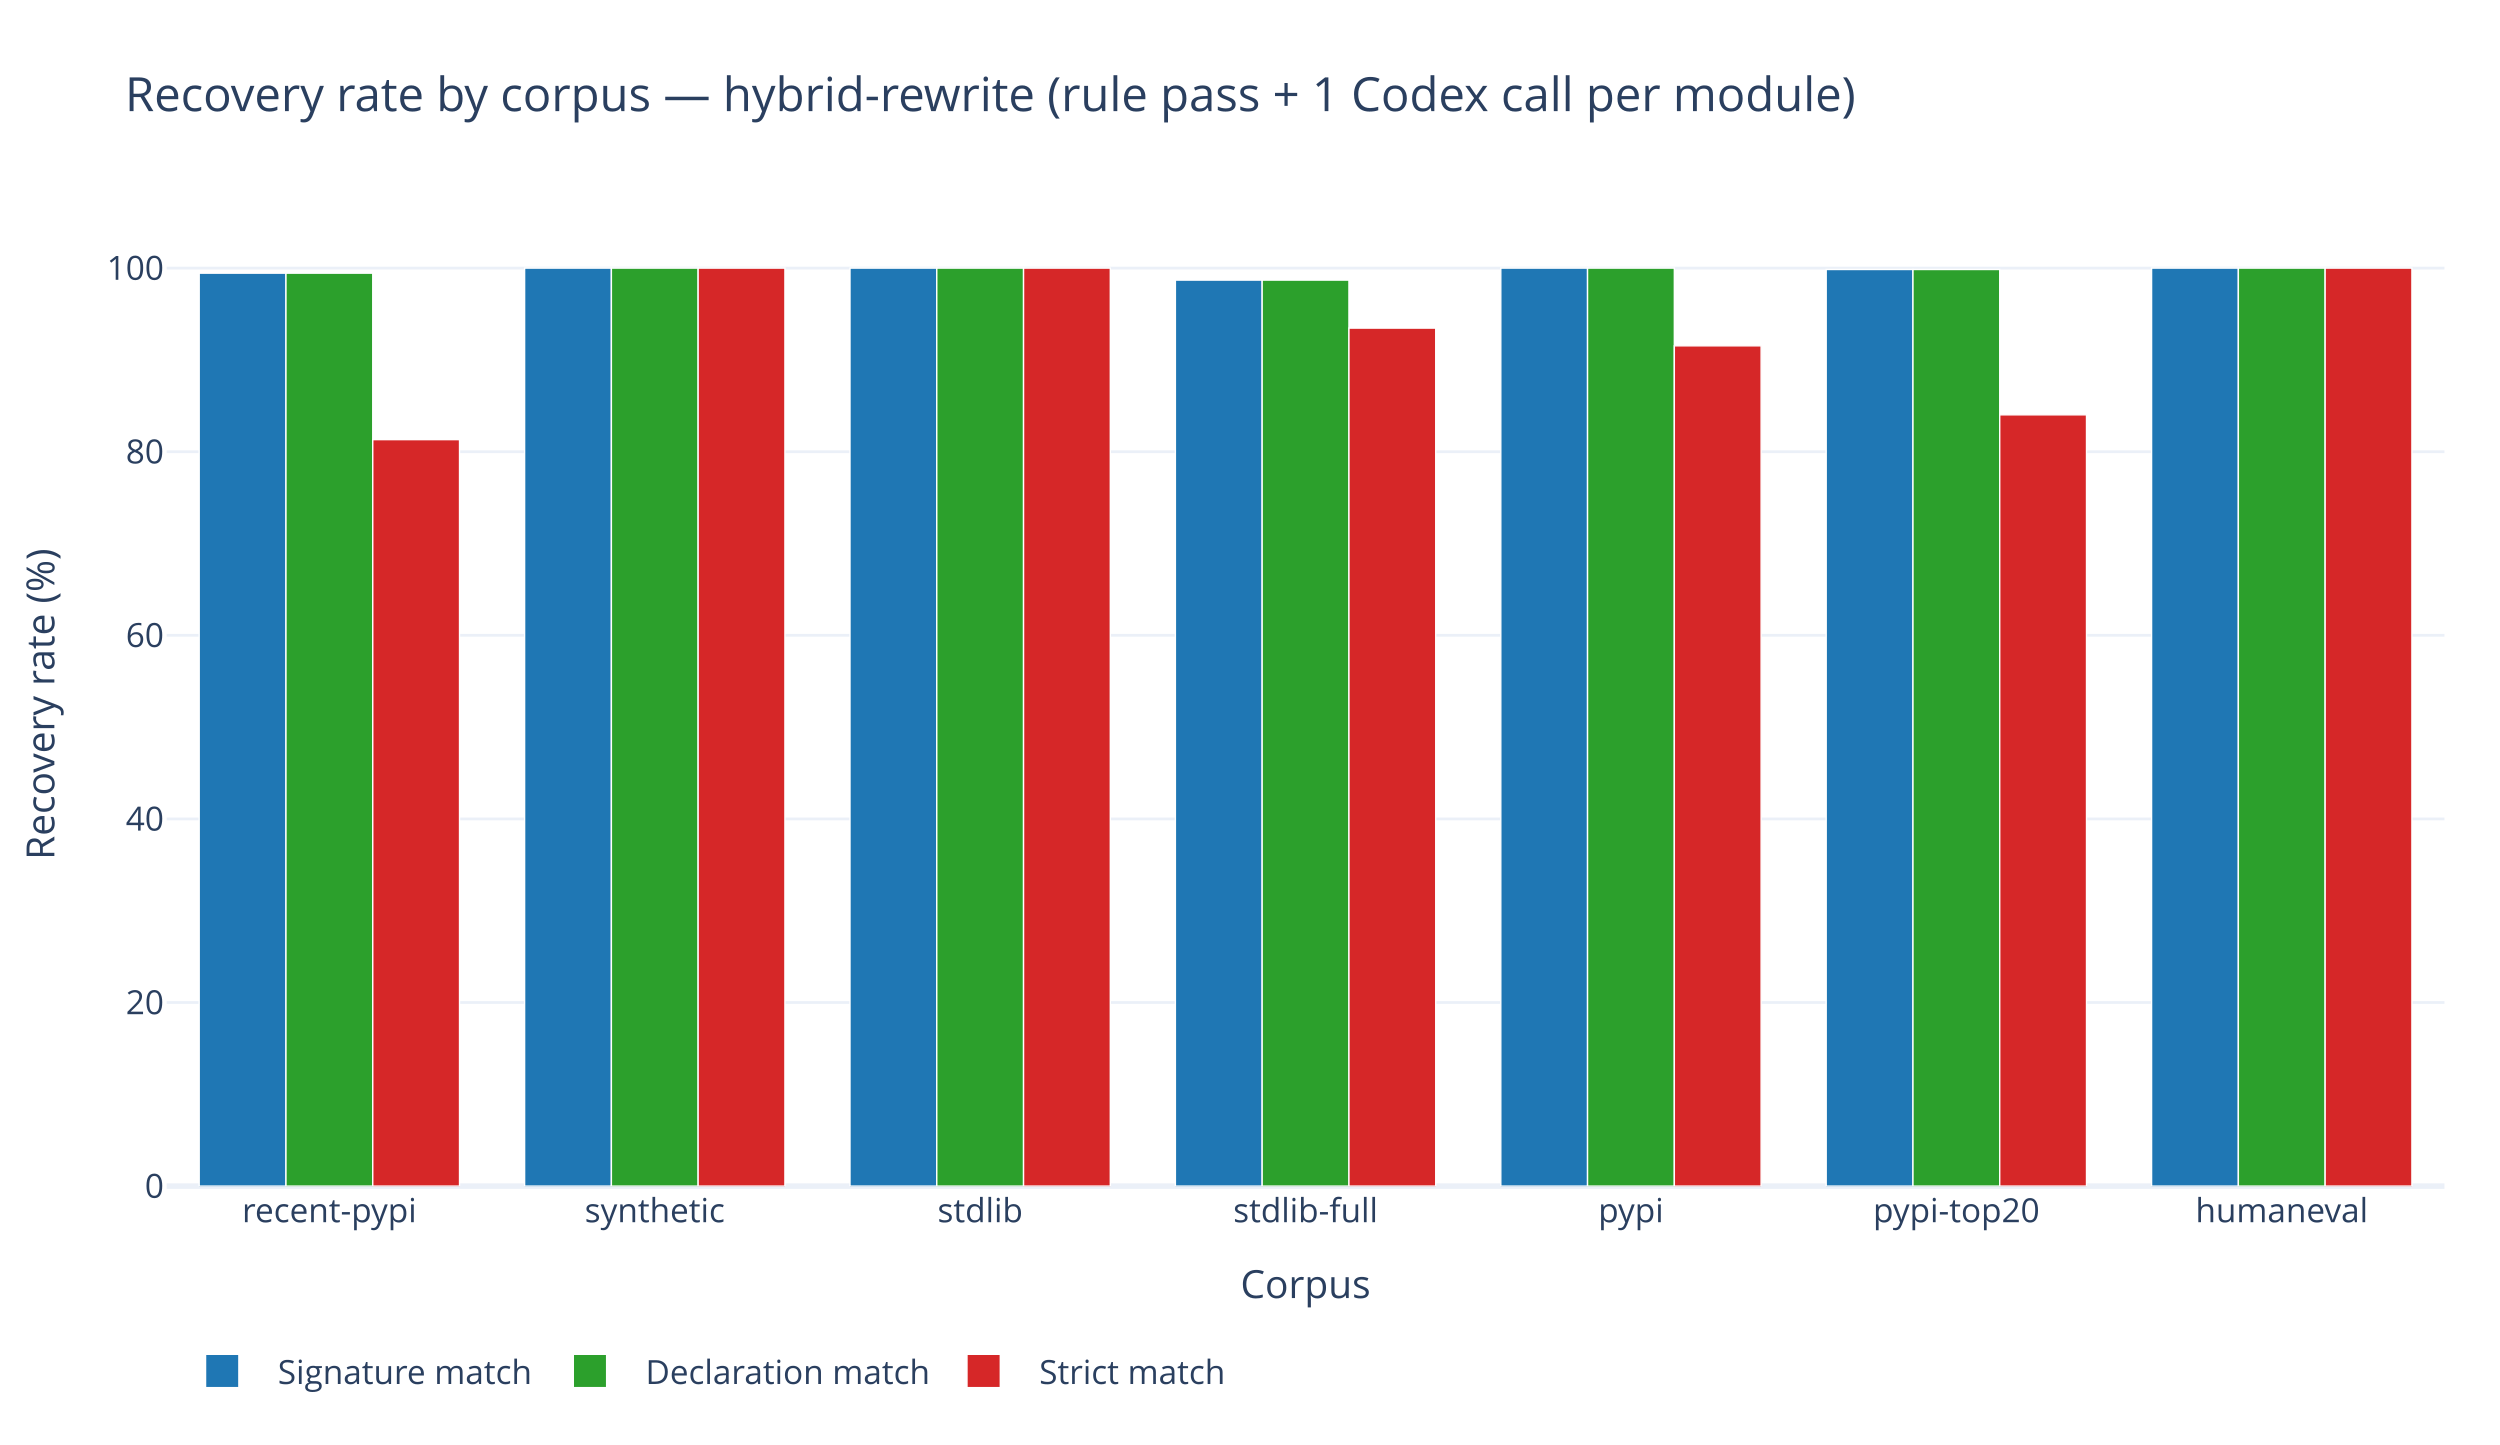
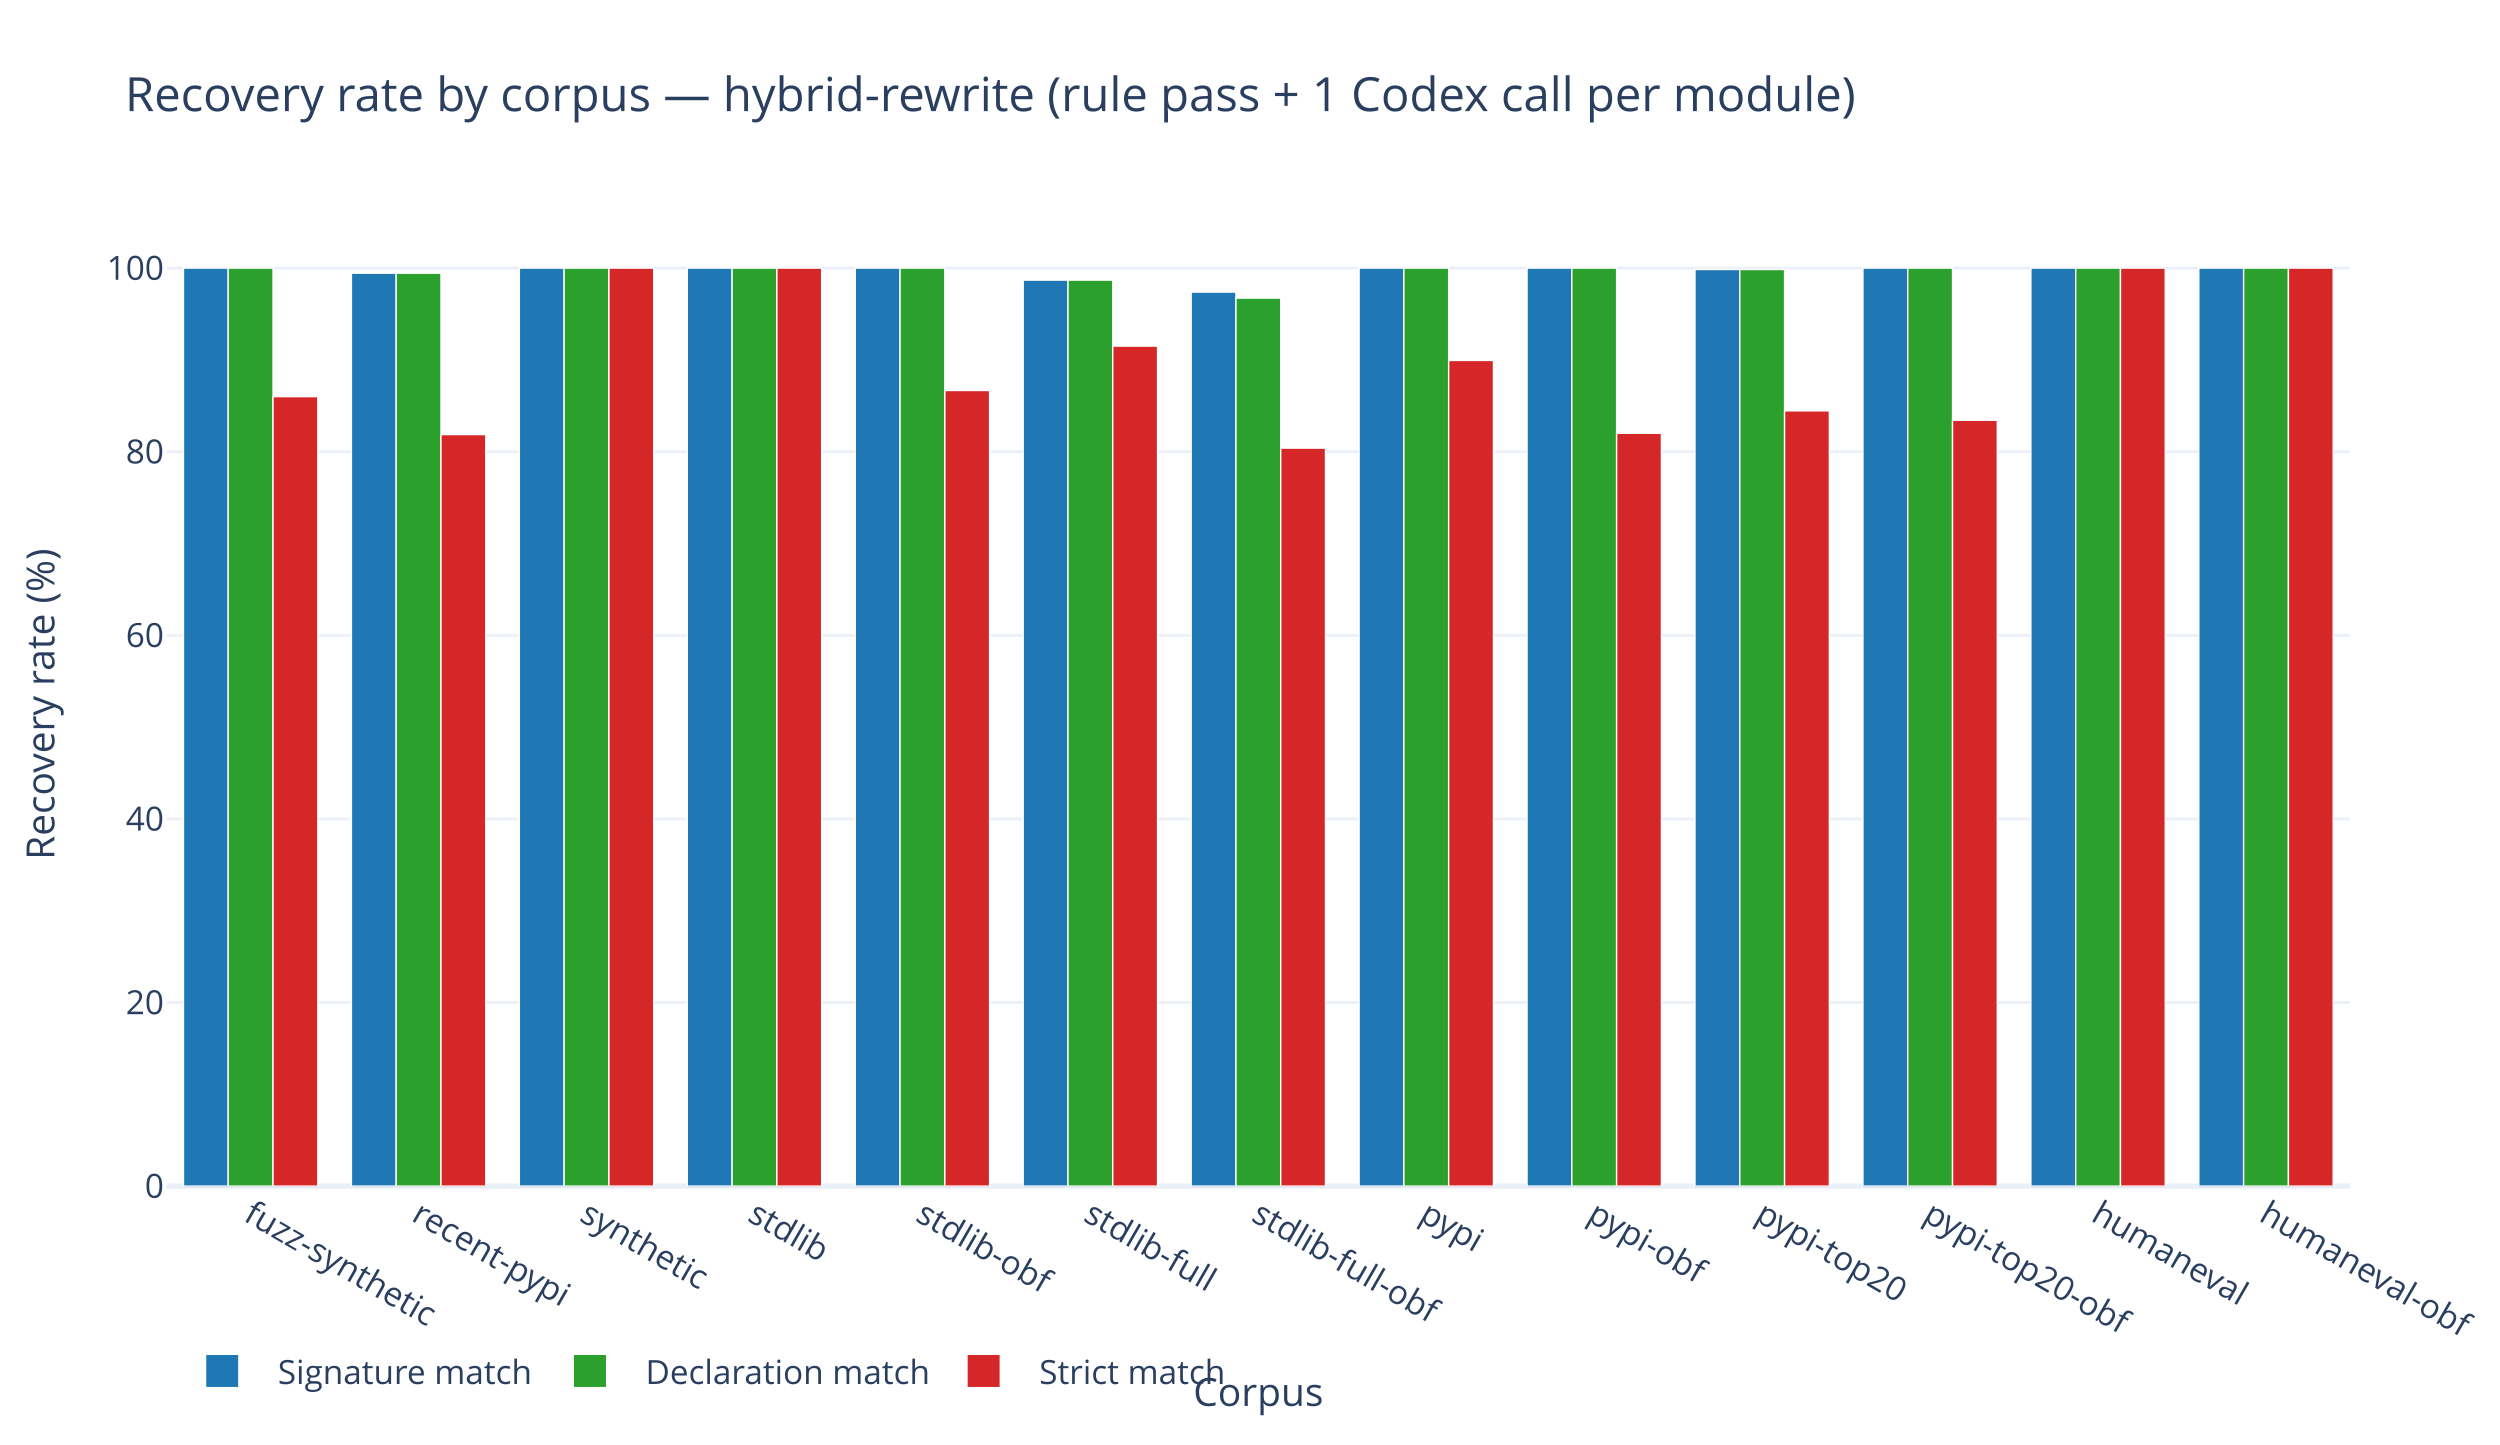
<svg xmlns="http://www.w3.org/2000/svg" class="main-svg" width="900" height="520" style="" viewBox="0 0 900 520">
  <rect x="0" y="0" width="900" height="520" style="fill: rgb(255, 255, 255); fill-opacity: 1;" />
  <defs id="svgid-935b01158164">
    <g class="clips">
      <clipPath id="svgid-1d72b704089a" class="plotclip">
-         <rect width="820" height="347" />
+         <rect width="786" height="347" />
      </clipPath>
      <clipPath class="axesclip" id="svgid-0afeaca3d79d">
-         <rect x="60" y="0" width="820" height="520" />
+         <rect x="60" y="0" width="786" height="520" />
      </clipPath>
      <clipPath class="axesclip" id="svgid-005ded4e91d3">
        <rect x="0" y="80" width="900" height="347" />
      </clipPath>
      <clipPath class="axesclip" id="svgid-46a0463554e4">
-         <rect x="60" y="80" width="820" height="347" />
+         <rect x="60" y="80" width="786" height="347" />
      </clipPath>
    </g>
    <g class="gradients" />
    <g class="patterns" />
  </defs>
  <g class="bglayer" />
  <g class="layer-below">
    <g class="imagelayer" />
    <g class="shapelayer" />
  </g>
  <g class="cartesianlayer">
    <g class="subplot xy">
      <g class="layer-subplot">
        <g class="shapelayer" />
        <g class="imagelayer" />
      </g>
      <g class="minor-gridlayer">
        <g class="x" />
        <g class="y" />
      </g>
      <g class="gridlayer">
        <g class="x" />
        <g class="y">
-           <path class="ygrid crisp" transform="translate(0,360.9)" d="M60,0h820" style="stroke: rgb(235, 240, 248); stroke-opacity: 1; stroke-width: 1px;" />
-           <path class="ygrid crisp" transform="translate(0,294.81)" d="M60,0h820" style="stroke: rgb(235, 240, 248); stroke-opacity: 1; stroke-width: 1px;" />
-           <path class="ygrid crisp" transform="translate(0,228.71)" d="M60,0h820" style="stroke: rgb(235, 240, 248); stroke-opacity: 1; stroke-width: 1px;" />
-           <path class="ygrid crisp" transform="translate(0,162.62)" d="M60,0h820" style="stroke: rgb(235, 240, 248); stroke-opacity: 1; stroke-width: 1px;" />
-           <path class="ygrid crisp" transform="translate(0,96.52)" d="M60,0h820" style="stroke: rgb(235, 240, 248); stroke-opacity: 1; stroke-width: 1px;" />
+           <path class="ygrid crisp" transform="translate(0,360.9)" d="M60,0h786" style="stroke: rgb(235, 240, 248); stroke-opacity: 1; stroke-width: 1px;" />
+           <path class="ygrid crisp" transform="translate(0,294.81)" d="M60,0h786" style="stroke: rgb(235, 240, 248); stroke-opacity: 1; stroke-width: 1px;" />
+           <path class="ygrid crisp" transform="translate(0,228.71)" d="M60,0h786" style="stroke: rgb(235, 240, 248); stroke-opacity: 1; stroke-width: 1px;" />
+           <path class="ygrid crisp" transform="translate(0,162.62)" d="M60,0h786" style="stroke: rgb(235, 240, 248); stroke-opacity: 1; stroke-width: 1px;" />
+           <path class="ygrid crisp" transform="translate(0,96.52)" d="M60,0h786" style="stroke: rgb(235, 240, 248); stroke-opacity: 1; stroke-width: 1px;" />
        </g>
      </g>
      <g class="zerolinelayer">
-         <path class="yzl zl crisp" transform="translate(0,427)" d="M60,0h820" style="stroke: rgb(235, 240, 248); stroke-opacity: 1; stroke-width: 2px;" />
+         <path class="yzl zl crisp" transform="translate(0,427)" d="M60,0h786" style="stroke: rgb(235, 240, 248); stroke-opacity: 1; stroke-width: 2px;" />
      </g>
      <g class="layer-between">
        <g class="shapelayer" />
        <g class="imagelayer" />
      </g>
      <path class="xlines-below" />
      <path class="ylines-below" />
      <g class="overlines-below" />
      <g class="xaxislayer-below" />
      <g class="yaxislayer-below" />
      <g class="overaxes-below" />
      <g class="overplot">
        <g class="xy" transform="translate(60,80)" clip-path="url(#svgid-1d72b704089a)">
          <g class="barlayer mlayer">
            <g class="trace bars" style="opacity: 1;">
              <g class="points">
                <g class="point">
-                   <path d="M11.71,347V18.34H42.95V347Z" style="vector-effect: none; opacity: 1; stroke-width: 0.5px; fill: rgb(31, 119, 180); fill-opacity: 1; stroke: rgb(255, 255, 255); stroke-opacity: 1;" />
-                 </g>
-                 <g class="point">
-                   <path d="M128.86,347V16.52H160.1V347Z" style="vector-effect: none; opacity: 1; stroke-width: 0.5px; fill: rgb(31, 119, 180); fill-opacity: 1; stroke: rgb(255, 255, 255); stroke-opacity: 1;" />
-                 </g>
-                 <g class="point">
-                   <path d="M246,347V16.52H277.24V347Z" style="vector-effect: none; opacity: 1; stroke-width: 0.5px; fill: rgb(31, 119, 180); fill-opacity: 1; stroke: rgb(255, 255, 255); stroke-opacity: 1;" />
-                 </g>
-                 <g class="point">
-                   <path d="M363.14,347V20.84H394.38V347Z" style="vector-effect: none; opacity: 1; stroke-width: 0.5px; fill: rgb(31, 119, 180); fill-opacity: 1; stroke: rgb(255, 255, 255); stroke-opacity: 1;" />
-                 </g>
-                 <g class="point">
-                   <path d="M480.29,347V16.52H511.52V347Z" style="vector-effect: none; opacity: 1; stroke-width: 0.5px; fill: rgb(31, 119, 180); fill-opacity: 1; stroke: rgb(255, 255, 255); stroke-opacity: 1;" />
-                 </g>
-                 <g class="point">
-                   <path d="M597.43,347V17.01H628.67V347Z" style="vector-effect: none; opacity: 1; stroke-width: 0.5px; fill: rgb(31, 119, 180); fill-opacity: 1; stroke: rgb(255, 255, 255); stroke-opacity: 1;" />
-                 </g>
-                 <g class="point">
-                   <path d="M714.57,347V16.52H745.81V347Z" style="vector-effect: none; opacity: 1; stroke-width: 0.5px; fill: rgb(31, 119, 180); fill-opacity: 1; stroke: rgb(255, 255, 255); stroke-opacity: 1;" />
+                   <path d="M6.05,347V16.52H22.17V347Z" style="vector-effect: none; opacity: 1; stroke-width: 0.5px; fill: rgb(31, 119, 180); fill-opacity: 1; stroke: rgb(255, 255, 255); stroke-opacity: 1;" />
+                 </g>
+                 <g class="point">
+                   <path d="M66.51,347V18.34H82.63V347Z" style="vector-effect: none; opacity: 1; stroke-width: 0.5px; fill: rgb(31, 119, 180); fill-opacity: 1; stroke: rgb(255, 255, 255); stroke-opacity: 1;" />
+                 </g>
+                 <g class="point">
+                   <path d="M126.97,347V16.52H143.09V347Z" style="vector-effect: none; opacity: 1; stroke-width: 0.5px; fill: rgb(31, 119, 180); fill-opacity: 1; stroke: rgb(255, 255, 255); stroke-opacity: 1;" />
+                 </g>
+                 <g class="point">
+                   <path d="M187.43,347V16.52H203.55V347Z" style="vector-effect: none; opacity: 1; stroke-width: 0.5px; fill: rgb(31, 119, 180); fill-opacity: 1; stroke: rgb(255, 255, 255); stroke-opacity: 1;" />
+                 </g>
+                 <g class="point">
+                   <path d="M247.89,347V16.52H264.02V347Z" style="vector-effect: none; opacity: 1; stroke-width: 0.5px; fill: rgb(31, 119, 180); fill-opacity: 1; stroke: rgb(255, 255, 255); stroke-opacity: 1;" />
+                 </g>
+                 <g class="point">
+                   <path d="M308.35,347V20.84H324.48V347Z" style="vector-effect: none; opacity: 1; stroke-width: 0.5px; fill: rgb(31, 119, 180); fill-opacity: 1; stroke: rgb(255, 255, 255); stroke-opacity: 1;" />
+                 </g>
+                 <g class="point">
+                   <path d="M368.82,347V25.16H384.94V347Z" style="vector-effect: none; opacity: 1; stroke-width: 0.5px; fill: rgb(31, 119, 180); fill-opacity: 1; stroke: rgb(255, 255, 255); stroke-opacity: 1;" />
+                 </g>
+                 <g class="point">
+                   <path d="M429.28,347V16.52H445.4V347Z" style="vector-effect: none; opacity: 1; stroke-width: 0.5px; fill: rgb(31, 119, 180); fill-opacity: 1; stroke: rgb(255, 255, 255); stroke-opacity: 1;" />
+                 </g>
+                 <g class="point">
+                   <path d="M489.74,347V16.52H505.86V347Z" style="vector-effect: none; opacity: 1; stroke-width: 0.5px; fill: rgb(31, 119, 180); fill-opacity: 1; stroke: rgb(255, 255, 255); stroke-opacity: 1;" />
+                 </g>
+                 <g class="point">
+                   <path d="M550.2,347V17.01H566.32V347Z" style="vector-effect: none; opacity: 1; stroke-width: 0.5px; fill: rgb(31, 119, 180); fill-opacity: 1; stroke: rgb(255, 255, 255); stroke-opacity: 1;" />
+                 </g>
+                 <g class="point">
+                   <path d="M610.66,347V16.52H626.78V347Z" style="vector-effect: none; opacity: 1; stroke-width: 0.5px; fill: rgb(31, 119, 180); fill-opacity: 1; stroke: rgb(255, 255, 255); stroke-opacity: 1;" />
+                 </g>
+                 <g class="point">
+                   <path d="M671.12,347V16.52H687.25V347Z" style="vector-effect: none; opacity: 1; stroke-width: 0.5px; fill: rgb(31, 119, 180); fill-opacity: 1; stroke: rgb(255, 255, 255); stroke-opacity: 1;" />
+                 </g>
+                 <g class="point">
+                   <path d="M731.58,347V16.52H747.71V347Z" style="vector-effect: none; opacity: 1; stroke-width: 0.5px; fill: rgb(31, 119, 180); fill-opacity: 1; stroke: rgb(255, 255, 255); stroke-opacity: 1;" />
                </g>
              </g>
            </g>
            <g class="trace bars" style="opacity: 1;">
              <g class="points">
                <g class="point">
-                   <path d="M42.95,347V18.34H74.19V347Z" style="vector-effect: none; opacity: 1; stroke-width: 0.5px; fill: rgb(44, 160, 44); fill-opacity: 1; stroke: rgb(255, 255, 255); stroke-opacity: 1;" />
-                 </g>
-                 <g class="point">
-                   <path d="M160.1,347V16.52H191.33V347Z" style="vector-effect: none; opacity: 1; stroke-width: 0.5px; fill: rgb(44, 160, 44); fill-opacity: 1; stroke: rgb(255, 255, 255); stroke-opacity: 1;" />
-                 </g>
-                 <g class="point">
-                   <path d="M277.24,347V16.52H308.48V347Z" style="vector-effect: none; opacity: 1; stroke-width: 0.5px; fill: rgb(44, 160, 44); fill-opacity: 1; stroke: rgb(255, 255, 255); stroke-opacity: 1;" />
-                 </g>
-                 <g class="point">
-                   <path d="M394.38,347V20.84H425.62V347Z" style="vector-effect: none; opacity: 1; stroke-width: 0.5px; fill: rgb(44, 160, 44); fill-opacity: 1; stroke: rgb(255, 255, 255); stroke-opacity: 1;" />
-                 </g>
-                 <g class="point">
-                   <path d="M511.52,347V16.52H542.76V347Z" style="vector-effect: none; opacity: 1; stroke-width: 0.5px; fill: rgb(44, 160, 44); fill-opacity: 1; stroke: rgb(255, 255, 255); stroke-opacity: 1;" />
-                 </g>
-                 <g class="point">
-                   <path d="M628.67,347V17.01H659.9V347Z" style="vector-effect: none; opacity: 1; stroke-width: 0.5px; fill: rgb(44, 160, 44); fill-opacity: 1; stroke: rgb(255, 255, 255); stroke-opacity: 1;" />
-                 </g>
-                 <g class="point">
-                   <path d="M745.81,347V16.52H777.05V347Z" style="vector-effect: none; opacity: 1; stroke-width: 0.5px; fill: rgb(44, 160, 44); fill-opacity: 1; stroke: rgb(255, 255, 255); stroke-opacity: 1;" />
+                   <path d="M22.17,347V16.52H38.29V347Z" style="vector-effect: none; opacity: 1; stroke-width: 0.5px; fill: rgb(44, 160, 44); fill-opacity: 1; stroke: rgb(255, 255, 255); stroke-opacity: 1;" />
+                 </g>
+                 <g class="point">
+                   <path d="M82.63,347V18.34H98.75V347Z" style="vector-effect: none; opacity: 1; stroke-width: 0.5px; fill: rgb(44, 160, 44); fill-opacity: 1; stroke: rgb(255, 255, 255); stroke-opacity: 1;" />
+                 </g>
+                 <g class="point">
+                   <path d="M143.09,347V16.52H159.22V347Z" style="vector-effect: none; opacity: 1; stroke-width: 0.5px; fill: rgb(44, 160, 44); fill-opacity: 1; stroke: rgb(255, 255, 255); stroke-opacity: 1;" />
+                 </g>
+                 <g class="point">
+                   <path d="M203.55,347V16.52H219.68V347Z" style="vector-effect: none; opacity: 1; stroke-width: 0.5px; fill: rgb(44, 160, 44); fill-opacity: 1; stroke: rgb(255, 255, 255); stroke-opacity: 1;" />
+                 </g>
+                 <g class="point">
+                   <path d="M264.02,347V16.52H280.14V347Z" style="vector-effect: none; opacity: 1; stroke-width: 0.5px; fill: rgb(44, 160, 44); fill-opacity: 1; stroke: rgb(255, 255, 255); stroke-opacity: 1;" />
+                 </g>
+                 <g class="point">
+                   <path d="M324.48,347V20.84H340.6V347Z" style="vector-effect: none; opacity: 1; stroke-width: 0.5px; fill: rgb(44, 160, 44); fill-opacity: 1; stroke: rgb(255, 255, 255); stroke-opacity: 1;" />
+                 </g>
+                 <g class="point">
+                   <path d="M384.94,347V27.32H401.06V347Z" style="vector-effect: none; opacity: 1; stroke-width: 0.5px; fill: rgb(44, 160, 44); fill-opacity: 1; stroke: rgb(255, 255, 255); stroke-opacity: 1;" />
+                 </g>
+                 <g class="point">
+                   <path d="M445.4,347V16.52H461.52V347Z" style="vector-effect: none; opacity: 1; stroke-width: 0.5px; fill: rgb(44, 160, 44); fill-opacity: 1; stroke: rgb(255, 255, 255); stroke-opacity: 1;" />
+                 </g>
+                 <g class="point">
+                   <path d="M505.86,347V16.52H521.98V347Z" style="vector-effect: none; opacity: 1; stroke-width: 0.5px; fill: rgb(44, 160, 44); fill-opacity: 1; stroke: rgb(255, 255, 255); stroke-opacity: 1;" />
+                 </g>
+                 <g class="point">
+                   <path d="M566.32,347V17.01H582.45V347Z" style="vector-effect: none; opacity: 1; stroke-width: 0.5px; fill: rgb(44, 160, 44); fill-opacity: 1; stroke: rgb(255, 255, 255); stroke-opacity: 1;" />
+                 </g>
+                 <g class="point">
+                   <path d="M626.78,347V16.52H642.91V347Z" style="vector-effect: none; opacity: 1; stroke-width: 0.5px; fill: rgb(44, 160, 44); fill-opacity: 1; stroke: rgb(255, 255, 255); stroke-opacity: 1;" />
+                 </g>
+                 <g class="point">
+                   <path d="M687.25,347V16.52H703.37V347Z" style="vector-effect: none; opacity: 1; stroke-width: 0.5px; fill: rgb(44, 160, 44); fill-opacity: 1; stroke: rgb(255, 255, 255); stroke-opacity: 1;" />
+                 </g>
+                 <g class="point">
+                   <path d="M747.71,347V16.52H763.83V347Z" style="vector-effect: none; opacity: 1; stroke-width: 0.5px; fill: rgb(44, 160, 44); fill-opacity: 1; stroke: rgb(255, 255, 255); stroke-opacity: 1;" />
                </g>
              </g>
            </g>
            <g class="trace bars" style="opacity: 1;">
              <g class="points">
                <g class="point">
-                   <path d="M74.19,347V78.26H105.43V347Z" style="vector-effect: none; opacity: 1; stroke-width: 0.5px; fill: rgb(214, 39, 40); fill-opacity: 1; stroke: rgb(255, 255, 255); stroke-opacity: 1;" />
-                 </g>
-                 <g class="point">
-                   <path d="M191.33,347V16.52H222.57V347Z" style="vector-effect: none; opacity: 1; stroke-width: 0.5px; fill: rgb(214, 39, 40); fill-opacity: 1; stroke: rgb(255, 255, 255); stroke-opacity: 1;" />
-                 </g>
-                 <g class="point">
-                   <path d="M308.48,347V16.52H339.71V347Z" style="vector-effect: none; opacity: 1; stroke-width: 0.5px; fill: rgb(214, 39, 40); fill-opacity: 1; stroke: rgb(255, 255, 255); stroke-opacity: 1;" />
-                 </g>
-                 <g class="point">
-                   <path d="M425.62,347V38.12H456.86V347Z" style="vector-effect: none; opacity: 1; stroke-width: 0.5px; fill: rgb(214, 39, 40); fill-opacity: 1; stroke: rgb(255, 255, 255); stroke-opacity: 1;" />
-                 </g>
-                 <g class="point">
-                   <path d="M542.76,347V44.5H574V347Z" style="vector-effect: none; opacity: 1; stroke-width: 0.5px; fill: rgb(214, 39, 40); fill-opacity: 1; stroke: rgb(255, 255, 255); stroke-opacity: 1;" />
-                 </g>
-                 <g class="point">
-                   <path d="M659.9,347V69.34H691.14V347Z" style="vector-effect: none; opacity: 1; stroke-width: 0.5px; fill: rgb(214, 39, 40); fill-opacity: 1; stroke: rgb(255, 255, 255); stroke-opacity: 1;" />
-                 </g>
-                 <g class="point">
-                   <path d="M777.05,347V16.52H808.29V347Z" style="vector-effect: none; opacity: 1; stroke-width: 0.5px; fill: rgb(214, 39, 40); fill-opacity: 1; stroke: rgb(255, 255, 255); stroke-opacity: 1;" />
+                   <path d="M38.29,347V62.79H54.42V347Z" style="vector-effect: none; opacity: 1; stroke-width: 0.5px; fill: rgb(214, 39, 40); fill-opacity: 1; stroke: rgb(255, 255, 255); stroke-opacity: 1;" />
+                 </g>
+                 <g class="point">
+                   <path d="M98.75,347V76.45H114.88V347Z" style="vector-effect: none; opacity: 1; stroke-width: 0.5px; fill: rgb(214, 39, 40); fill-opacity: 1; stroke: rgb(255, 255, 255); stroke-opacity: 1;" />
+                 </g>
+                 <g class="point">
+                   <path d="M159.22,347V16.52H175.34V347Z" style="vector-effect: none; opacity: 1; stroke-width: 0.5px; fill: rgb(214, 39, 40); fill-opacity: 1; stroke: rgb(255, 255, 255); stroke-opacity: 1;" />
+                 </g>
+                 <g class="point">
+                   <path d="M219.68,347V16.52H235.8V347Z" style="vector-effect: none; opacity: 1; stroke-width: 0.5px; fill: rgb(214, 39, 40); fill-opacity: 1; stroke: rgb(255, 255, 255); stroke-opacity: 1;" />
+                 </g>
+                 <g class="point">
+                   <path d="M280.14,347V60.59H296.26V347Z" style="vector-effect: none; opacity: 1; stroke-width: 0.5px; fill: rgb(214, 39, 40); fill-opacity: 1; stroke: rgb(255, 255, 255); stroke-opacity: 1;" />
+                 </g>
+                 <g class="point">
+                   <path d="M340.6,347V44.6H356.72V347Z" style="vector-effect: none; opacity: 1; stroke-width: 0.5px; fill: rgb(214, 39, 40); fill-opacity: 1; stroke: rgb(255, 255, 255); stroke-opacity: 1;" />
+                 </g>
+                 <g class="point">
+                   <path d="M401.06,347V81.32H417.18V347Z" style="vector-effect: none; opacity: 1; stroke-width: 0.5px; fill: rgb(214, 39, 40); fill-opacity: 1; stroke: rgb(255, 255, 255); stroke-opacity: 1;" />
+                 </g>
+                 <g class="point">
+                   <path d="M461.52,347V49.75H477.65V347Z" style="vector-effect: none; opacity: 1; stroke-width: 0.5px; fill: rgb(214, 39, 40); fill-opacity: 1; stroke: rgb(255, 255, 255); stroke-opacity: 1;" />
+                 </g>
+                 <g class="point">
+                   <path d="M521.98,347V75.97H538.11V347Z" style="vector-effect: none; opacity: 1; stroke-width: 0.5px; fill: rgb(214, 39, 40); fill-opacity: 1; stroke: rgb(255, 255, 255); stroke-opacity: 1;" />
+                 </g>
+                 <g class="point">
+                   <path d="M582.45,347V67.89H598.57V347Z" style="vector-effect: none; opacity: 1; stroke-width: 0.5px; fill: rgb(214, 39, 40); fill-opacity: 1; stroke: rgb(255, 255, 255); stroke-opacity: 1;" />
+                 </g>
+                 <g class="point">
+                   <path d="M642.91,347V71.28H659.03V347Z" style="vector-effect: none; opacity: 1; stroke-width: 0.5px; fill: rgb(214, 39, 40); fill-opacity: 1; stroke: rgb(255, 255, 255); stroke-opacity: 1;" />
+                 </g>
+                 <g class="point">
+                   <path d="M703.37,347V16.52H719.49V347Z" style="vector-effect: none; opacity: 1; stroke-width: 0.5px; fill: rgb(214, 39, 40); fill-opacity: 1; stroke: rgb(255, 255, 255); stroke-opacity: 1;" />
+                 </g>
+                 <g class="point">
+                   <path d="M763.83,347V16.52H779.95V347Z" style="vector-effect: none; opacity: 1; stroke-width: 0.5px; fill: rgb(214, 39, 40); fill-opacity: 1; stroke: rgb(255, 255, 255); stroke-opacity: 1;" />
                </g>
              </g>
            </g>
          </g>
        </g>
      </g>
      <g class="zerolinelayer-above" />
      <path class="xlines-above crisp" d="M0,0" style="fill: none;" />
      <path class="ylines-above crisp" d="M0,0" style="fill: none;" />
      <g class="overlines-above" />
      <g class="xaxislayer-above">
        <g class="xtick">
-           <text text-anchor="middle" x="0" y="440" transform="translate(118.57,0)" style="font-family: 'Open Sans', verdana, arial, sans-serif; font-size: 12px; fill: rgb(42, 63, 95); fill-opacity: 1; white-space: pre;">recent-pypi</text>
-         </g>
-         <g class="xtick">
-           <text text-anchor="middle" x="0" y="440" transform="translate(235.71,0)" style="font-family: 'Open Sans', verdana, arial, sans-serif; font-size: 12px; fill: rgb(42, 63, 95); fill-opacity: 1; white-space: pre;">synthetic</text>
-         </g>
-         <g class="xtick">
-           <text text-anchor="middle" x="0" y="440" transform="translate(352.86,0)" style="font-family: 'Open Sans', verdana, arial, sans-serif; font-size: 12px; fill: rgb(42, 63, 95); fill-opacity: 1; white-space: pre;">stdlib</text>
-         </g>
-         <g class="xtick">
-           <text text-anchor="middle" x="0" y="440" transform="translate(470,0)" style="font-family: 'Open Sans', verdana, arial, sans-serif; font-size: 12px; fill: rgb(42, 63, 95); fill-opacity: 1; white-space: pre;">stdlib-full</text>
-         </g>
-         <g class="xtick">
-           <text text-anchor="middle" x="0" y="440" transform="translate(587.14,0)" style="font-family: 'Open Sans', verdana, arial, sans-serif; font-size: 12px; fill: rgb(42, 63, 95); fill-opacity: 1; white-space: pre;">pypi</text>
-         </g>
-         <g class="xtick">
-           <text text-anchor="middle" x="0" y="440" transform="translate(704.29,0)" style="font-family: 'Open Sans', verdana, arial, sans-serif; font-size: 12px; fill: rgb(42, 63, 95); fill-opacity: 1; white-space: pre;">pypi-top20</text>
-         </g>
-         <g class="xtick">
-           <text text-anchor="middle" x="0" y="440" transform="translate(821.43,0)" style="font-family: 'Open Sans', verdana, arial, sans-serif; font-size: 12px; fill: rgb(42, 63, 95); fill-opacity: 1; white-space: pre;">humaneval</text>
+           <text text-anchor="start" x="0" y="440" transform="translate(90.23,0) rotate(30,0,434)" style="font-family: 'Open Sans', verdana, arial, sans-serif; font-size: 12px; fill: rgb(42, 63, 95); fill-opacity: 1; white-space: pre;">fuzz-synthetic</text>
+         </g>
+         <g class="xtick">
+           <text text-anchor="start" x="0" y="440" transform="translate(150.69,0) rotate(30,0,434)" style="font-family: 'Open Sans', verdana, arial, sans-serif; font-size: 12px; fill: rgb(42, 63, 95); fill-opacity: 1; white-space: pre;">recent-pypi</text>
+         </g>
+         <g class="xtick">
+           <text text-anchor="start" x="0" y="440" transform="translate(211.15,0) rotate(30,0,434)" style="font-family: 'Open Sans', verdana, arial, sans-serif; font-size: 12px; fill: rgb(42, 63, 95); fill-opacity: 1; white-space: pre;">synthetic</text>
+         </g>
+         <g class="xtick">
+           <text text-anchor="start" x="0" y="440" transform="translate(271.62,0) rotate(30,0,434)" style="font-family: 'Open Sans', verdana, arial, sans-serif; font-size: 12px; fill: rgb(42, 63, 95); fill-opacity: 1; white-space: pre;">stdlib</text>
+         </g>
+         <g class="xtick">
+           <text text-anchor="start" x="0" y="440" transform="translate(332.08,0) rotate(30,0,434)" style="font-family: 'Open Sans', verdana, arial, sans-serif; font-size: 12px; fill: rgb(42, 63, 95); fill-opacity: 1; white-space: pre;">stdlib-obf</text>
+         </g>
+         <g class="xtick">
+           <text text-anchor="start" x="0" y="440" transform="translate(392.54,0) rotate(30,0,434)" style="font-family: 'Open Sans', verdana, arial, sans-serif; font-size: 12px; fill: rgb(42, 63, 95); fill-opacity: 1; white-space: pre;">stdlib-full</text>
+         </g>
+         <g class="xtick">
+           <text text-anchor="start" x="0" y="440" transform="translate(453,0) rotate(30,0,434)" style="font-family: 'Open Sans', verdana, arial, sans-serif; font-size: 12px; fill: rgb(42, 63, 95); fill-opacity: 1; white-space: pre;">stdlib-full-obf</text>
+         </g>
+         <g class="xtick">
+           <text text-anchor="start" x="0" y="440" transform="translate(513.46,0) rotate(30,0,434)" style="font-family: 'Open Sans', verdana, arial, sans-serif; font-size: 12px; fill: rgb(42, 63, 95); fill-opacity: 1; white-space: pre;">pypi</text>
+         </g>
+         <g class="xtick">
+           <text text-anchor="start" x="0" y="440" transform="translate(573.92,0) rotate(30,0,434)" style="font-family: 'Open Sans', verdana, arial, sans-serif; font-size: 12px; fill: rgb(42, 63, 95); fill-opacity: 1; white-space: pre;">pypi-obf</text>
+         </g>
+         <g class="xtick">
+           <text text-anchor="start" x="0" y="440" transform="translate(634.38,0) rotate(30,0,434)" style="font-family: 'Open Sans', verdana, arial, sans-serif; font-size: 12px; fill: rgb(42, 63, 95); fill-opacity: 1; white-space: pre;">pypi-top20</text>
+         </g>
+         <g class="xtick">
+           <text text-anchor="start" x="0" y="440" transform="translate(694.85,0) rotate(30,0,434)" style="font-family: 'Open Sans', verdana, arial, sans-serif; font-size: 12px; fill: rgb(42, 63, 95); fill-opacity: 1; white-space: pre;">pypi-top20-obf</text>
+         </g>
+         <g class="xtick">
+           <text text-anchor="start" x="0" y="440" transform="translate(755.31,0) rotate(30,0,434)" style="font-family: 'Open Sans', verdana, arial, sans-serif; font-size: 12px; fill: rgb(42, 63, 95); fill-opacity: 1; white-space: pre;">humaneval</text>
+         </g>
+         <g class="xtick">
+           <text text-anchor="start" x="0" y="440" transform="translate(815.77,0) rotate(30,0,434)" style="font-family: 'Open Sans', verdana, arial, sans-serif; font-size: 12px; fill: rgb(42, 63, 95); fill-opacity: 1; white-space: pre;">humaneval-obf</text>
        </g>
      </g>
      <g class="yaxislayer-above">
        <g class="ytick">
          <text text-anchor="end" x="59" y="4.2" transform="translate(0,427)" style="font-family: 'Open Sans', verdana, arial, sans-serif; font-size: 12px; fill: rgb(42, 63, 95); fill-opacity: 1; white-space: pre;">0</text>
        </g>
        <g class="ytick">
          <text text-anchor="end" x="59" y="4.2" style="font-family: 'Open Sans', verdana, arial, sans-serif; font-size: 12px; fill: rgb(42, 63, 95); fill-opacity: 1; white-space: pre;" transform="translate(0,360.9)">20</text>
        </g>
        <g class="ytick">
          <text text-anchor="end" x="59" y="4.2" style="font-family: 'Open Sans', verdana, arial, sans-serif; font-size: 12px; fill: rgb(42, 63, 95); fill-opacity: 1; white-space: pre;" transform="translate(0,294.81)">40</text>
        </g>
        <g class="ytick">
          <text text-anchor="end" x="59" y="4.2" style="font-family: 'Open Sans', verdana, arial, sans-serif; font-size: 12px; fill: rgb(42, 63, 95); fill-opacity: 1; white-space: pre;" transform="translate(0,228.71)">60</text>
        </g>
        <g class="ytick">
          <text text-anchor="end" x="59" y="4.2" style="font-family: 'Open Sans', verdana, arial, sans-serif; font-size: 12px; fill: rgb(42, 63, 95); fill-opacity: 1; white-space: pre;" transform="translate(0,162.62)">80</text>
        </g>
        <g class="ytick">
          <text text-anchor="end" x="59" y="4.2" style="font-family: 'Open Sans', verdana, arial, sans-serif; font-size: 12px; fill: rgb(42, 63, 95); fill-opacity: 1; white-space: pre;" transform="translate(0,96.52)">100</text>
        </g>
      </g>
      <g class="overaxes-above" />
    </g>
  </g>
  <g class="polarlayer" />
  <g class="smithlayer" />
  <g class="ternarylayer" />
  <g class="geolayer" />
  <g class="funnelarealayer" />
  <g class="pielayer" />
  <g class="iciclelayer" />
  <g class="treemaplayer" />
  <g class="sunburstlayer" />
  <g class="glimages" />
  <defs id="svgid-5f7927a7e86a">
    <g class="clips" />
    <clipPath id="svgid-3ed71cb9b10b">
      <rect width="383" height="29" x="0" y="0" />
    </clipPath>
  </defs>
  <g class="layer-above">
    <g class="imagelayer" />
    <g class="shapelayer" />
  </g>
  <g class="infolayer">
    <g class="legend" pointer-events="all" transform="translate(60,479.05)">
      <rect class="bg" shape-rendering="crispEdges" style="stroke: rgb(68, 68, 68); stroke-opacity: 1; fill: rgb(255, 255, 255); fill-opacity: 1; stroke-width: 0px;" width="383" height="29" x="0" y="0" />
      <g class="scrollbox" transform="" clip-path="url(#svgid-3ed71cb9b10b)">
        <g class="groups">
          <g class="traces" transform="translate(0,14.5)" style="opacity: 1;">
            <text class="legendtext" text-anchor="start" x="40" y="4.68" style="font-family: 'Open Sans', verdana, arial, sans-serif; font-size: 12px; fill: rgb(42, 63, 95); fill-opacity: 1; white-space: pre;">Signature match</text>
            <g class="layers" style="opacity: 1;">
              <g class="legendfill" />
              <g class="legendlines" />
              <g class="legendsymbols">
                <g class="legendpoints">
                  <path class="legendundefined" d="M6,6H-6V-6H6Z" transform="translate(20,0)" style="stroke-width: 0.5px; fill: rgb(31, 119, 180); fill-opacity: 1; stroke: rgb(255, 255, 255); stroke-opacity: 1;" />
                </g>
              </g>
            </g>
            <rect class="legendtoggle" x="0" y="-9.5" width="129.891" height="19" style="fill: rgb(0, 0, 0); fill-opacity: 0;" />
          </g>
          <g class="traces" transform="translate(132.3906,14.5)" style="opacity: 1;">
            <text class="legendtext" text-anchor="start" x="40" y="4.68" style="font-family: 'Open Sans', verdana, arial, sans-serif; font-size: 12px; fill: rgb(42, 63, 95); fill-opacity: 1; white-space: pre;">Declaration match</text>
            <g class="layers" style="opacity: 1;">
              <g class="legendfill" />
              <g class="legendlines" />
              <g class="legendsymbols">
                <g class="legendpoints">
                  <path class="legendundefined" d="M6,6H-6V-6H6Z" transform="translate(20,0)" style="stroke-width: 0.5px; fill: rgb(44, 160, 44); fill-opacity: 1; stroke: rgb(255, 255, 255); stroke-opacity: 1;" />
                </g>
              </g>
            </g>
            <rect class="legendtoggle" x="0" y="-9.5" width="139.219" height="19" style="fill: rgb(0, 0, 0); fill-opacity: 0;" />
          </g>
          <g class="traces" transform="translate(274.1094,14.5)" style="opacity: 1;">
            <text class="legendtext" text-anchor="start" x="40" y="4.68" style="font-family: 'Open Sans', verdana, arial, sans-serif; font-size: 12px; fill: rgb(42, 63, 95); fill-opacity: 1; white-space: pre;">Strict match</text>
            <g class="layers" style="opacity: 1;">
              <g class="legendfill" />
              <g class="legendlines" />
              <g class="legendsymbols">
                <g class="legendpoints">
                  <path class="legendundefined" d="M6,6H-6V-6H6Z" transform="translate(20,0)" style="stroke-width: 0.5px; fill: rgb(214, 39, 40); fill-opacity: 1; stroke: rgb(255, 255, 255); stroke-opacity: 1;" />
                </g>
              </g>
            </g>
            <rect class="legendtoggle" x="0" y="-9.5" width="105.859" height="19" style="fill: rgb(0, 0, 0); fill-opacity: 0;" />
          </g>
        </g>
      </g>
      <rect class="scrollbar" rx="20" ry="3" width="0" height="0" style="fill: rgb(128, 139, 164); fill-opacity: 1;" x="0" y="0" />
    </g>
    <g class="g-gtitle">
      <text class="gtitle" x="45" y="40" text-anchor="start" dy="0em" style="opacity: 1; font-family: 'Open Sans', verdana, arial, sans-serif; font-size: 17px; fill: rgb(42, 63, 95); fill-opacity: 1; white-space: pre;">Recovery rate by corpus — hybrid-rewrite (rule pass + 1 Codex call per module)</text>
    </g>
    <g class="g-xtitle">
-       <text class="xtitle" x="470" y="467.3" text-anchor="middle" style="opacity: 1; font-family: 'Open Sans', verdana, arial, sans-serif; font-size: 14px; fill: rgb(42, 63, 95); fill-opacity: 1; white-space: pre;">Corpus</text>
+       <text class="xtitle" x="453" y="506.125" text-anchor="middle" style="opacity: 1; font-family: 'Open Sans', verdana, arial, sans-serif; font-size: 14px; fill: rgb(42, 63, 95); fill-opacity: 1; white-space: pre;">Corpus</text>
    </g>
    <g class="g-ytitle">
      <text class="ytitle" transform="rotate(-90,19.56875,253.5)" x="19.569" y="253.5" text-anchor="middle" style="opacity: 1; font-family: 'Open Sans', verdana, arial, sans-serif; font-size: 14px; fill: rgb(42, 63, 95); fill-opacity: 1; white-space: pre;">Recovery rate (%)</text>
    </g>
  </g>
</svg>
